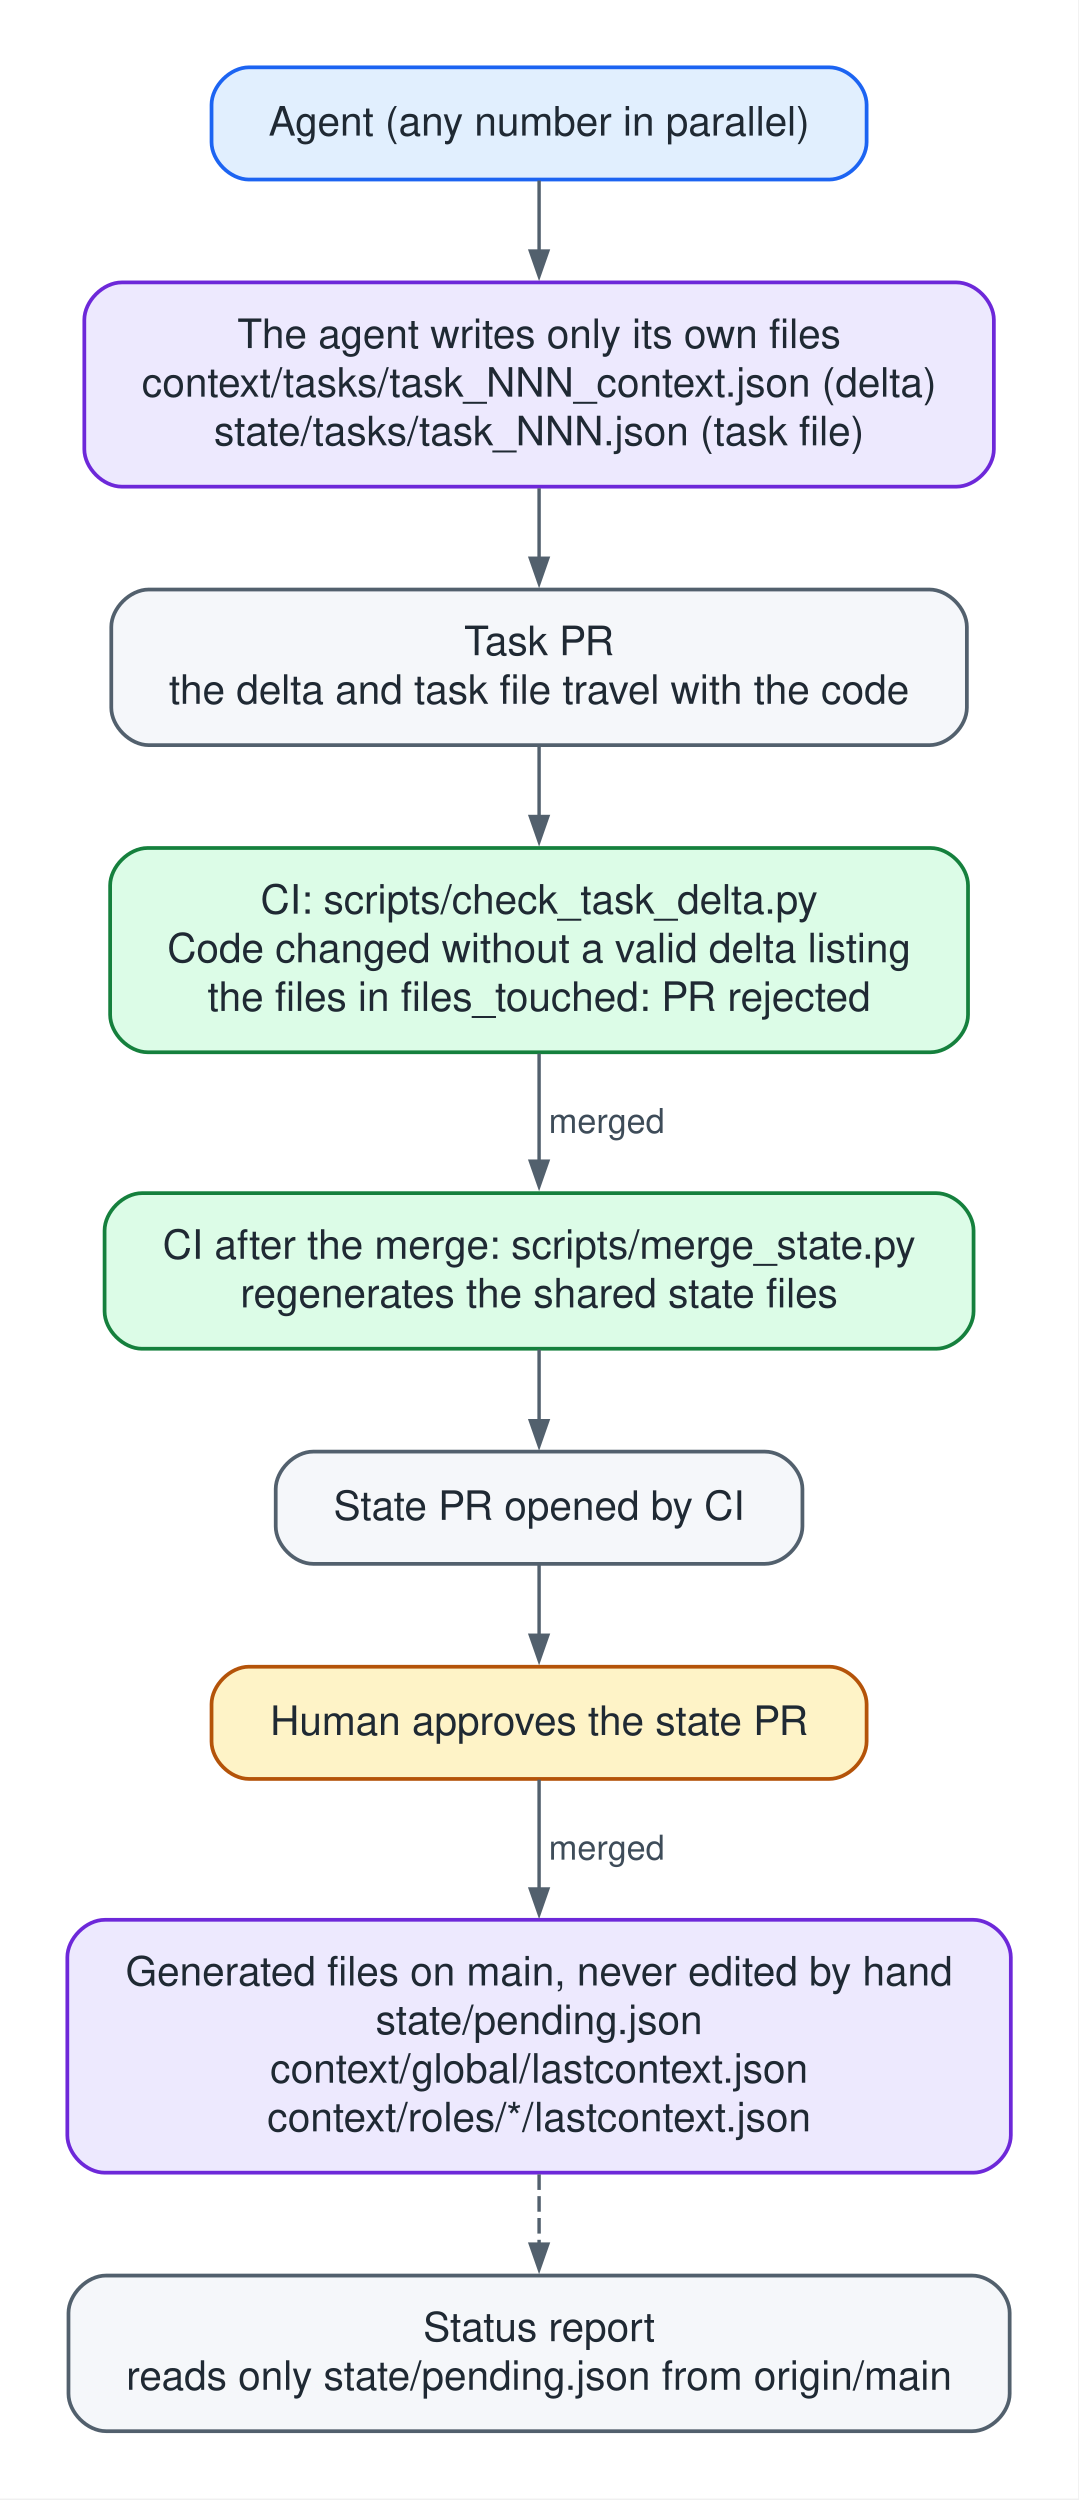
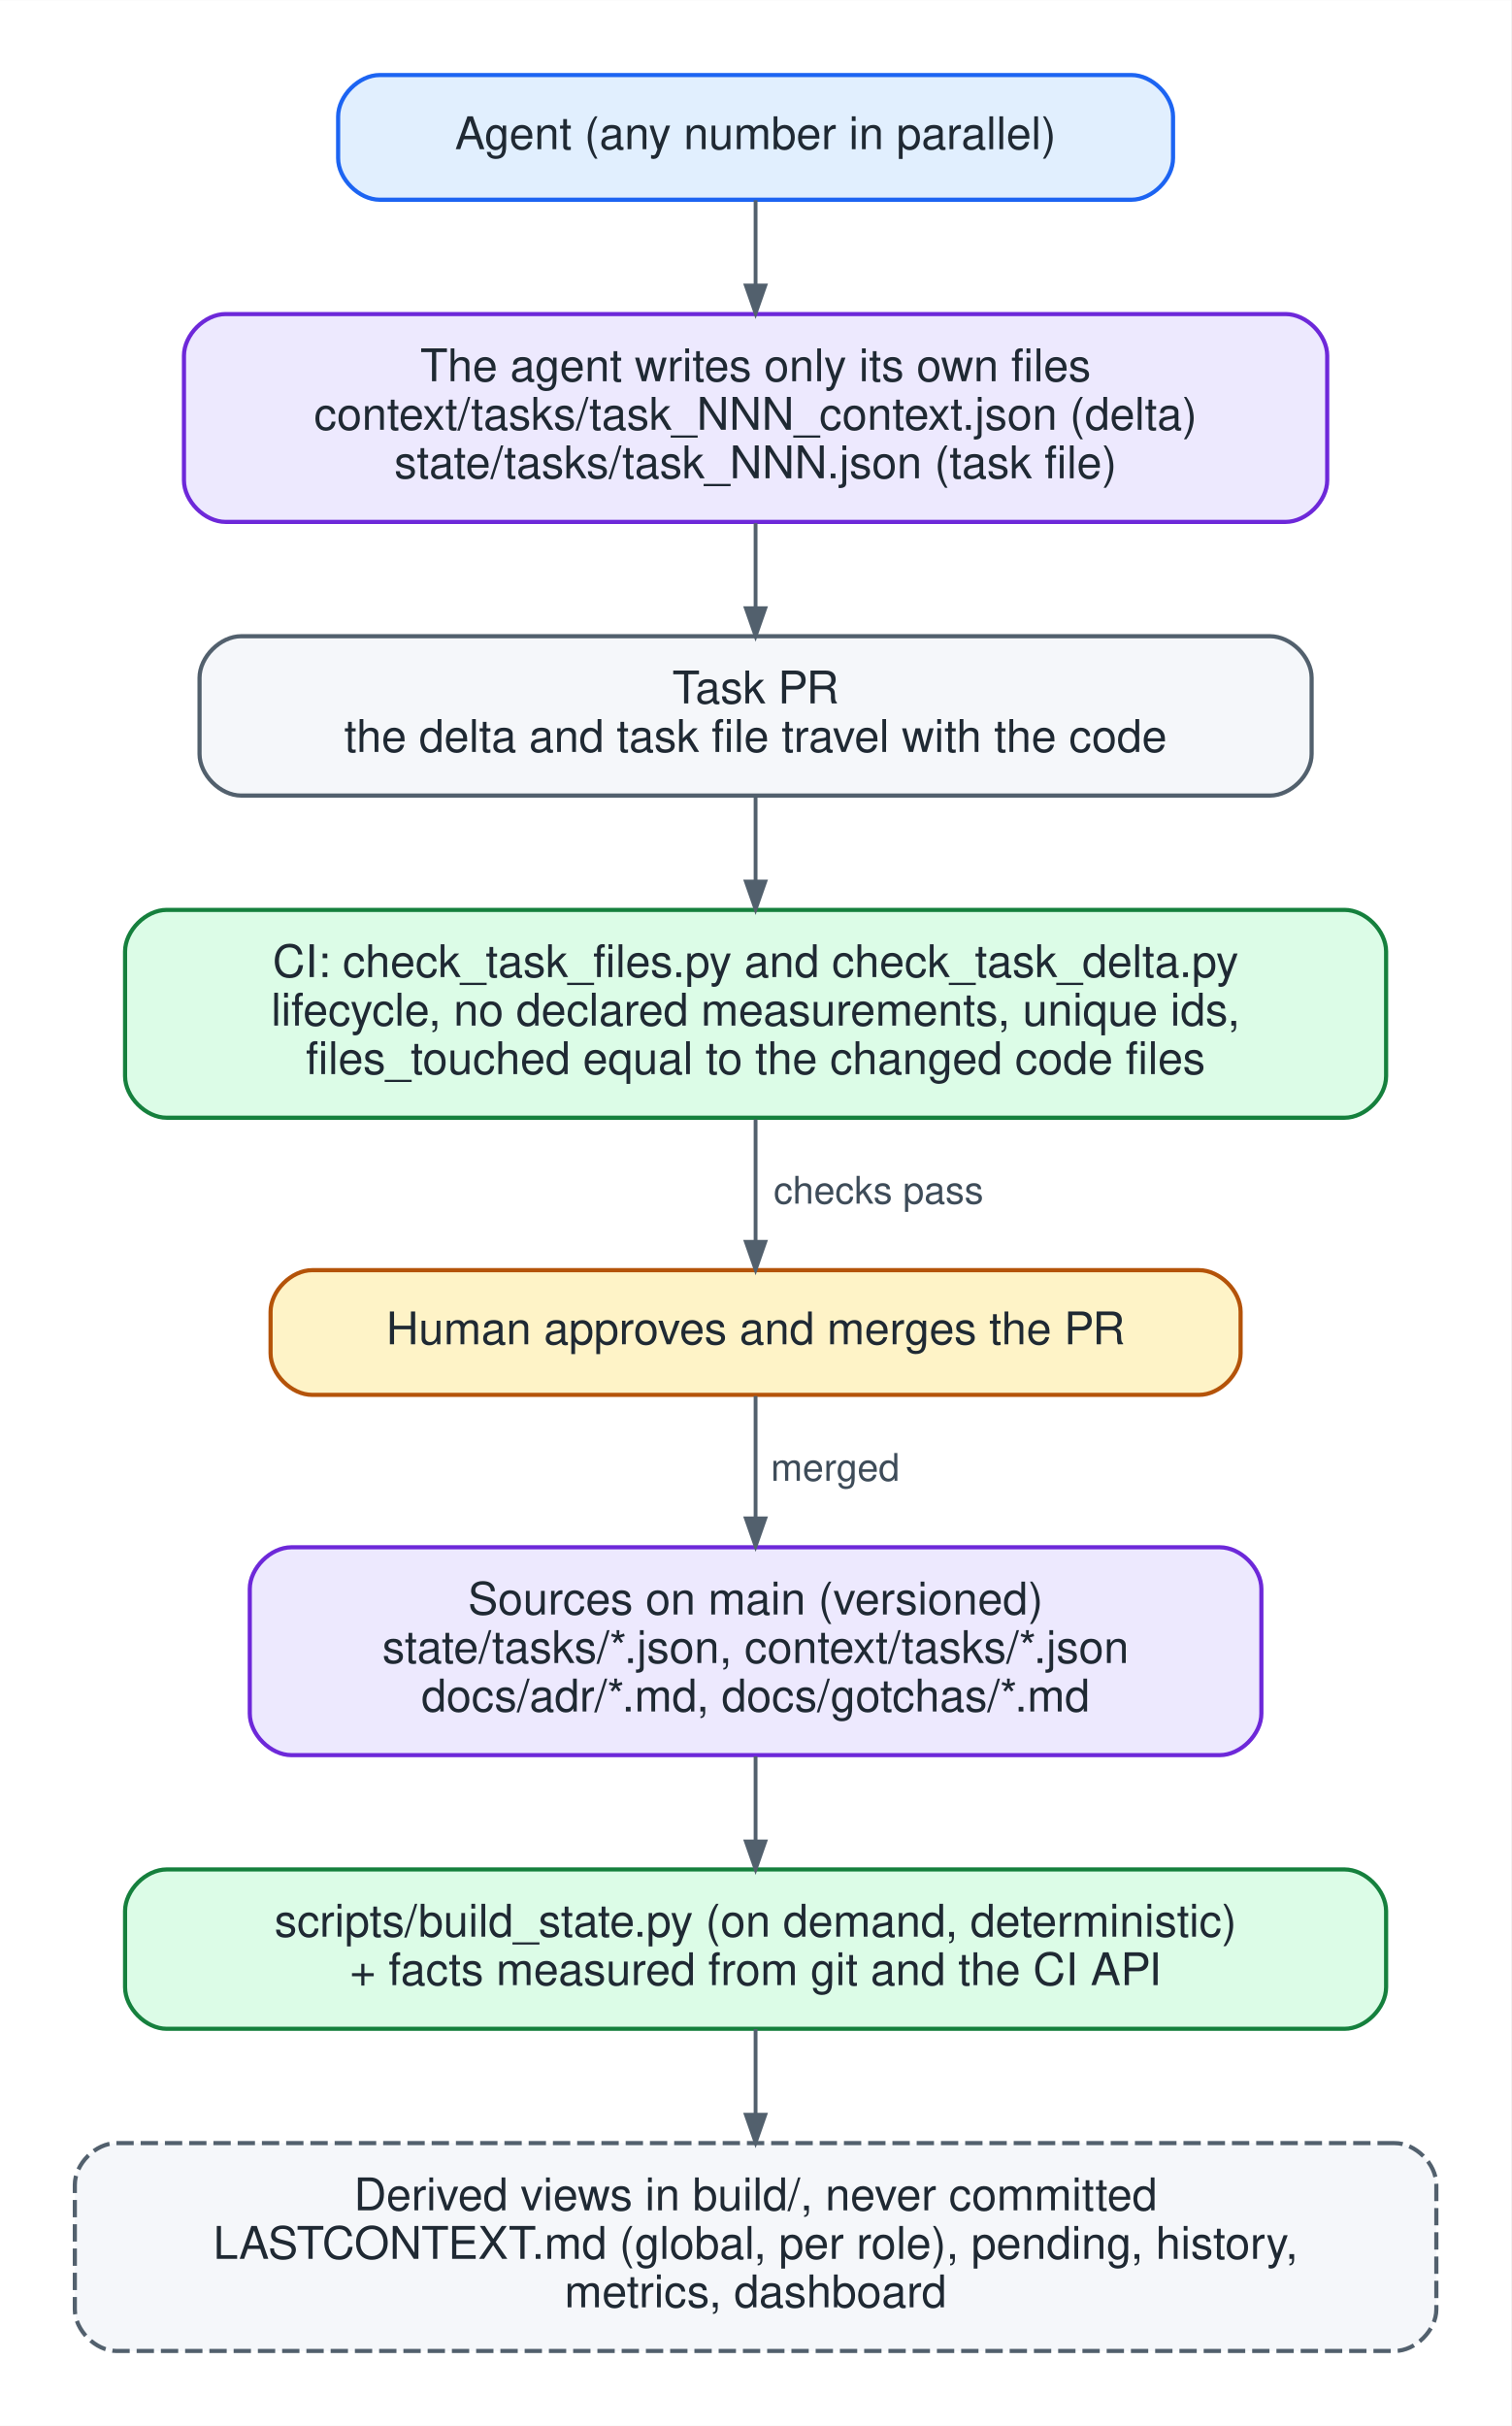
- <svg xmlns="http://www.w3.org/2000/svg" width="346pt" height="802pt" viewBox="0.00 0.00 346.00 802.00">
-   <g id="graph0" class="graph" transform="scale(1 1) rotate(0) translate(21.6 779.92)">
-     <polygon fill="white" stroke="none" points="-21.6,21.6 -21.6,-779.92 324.27,-779.92 324.27,21.6 -21.6,21.6" />
+ <svg xmlns="http://www.w3.org/2000/svg" width="436pt" height="700pt" viewBox="0.00 0.00 436.20 700.20">
+   <g id="graph0" class="graph" transform="scale(1 1) rotate(0) translate(21.6 678.6)">
+     <polygon fill="white" stroke="transparent" points="-21.6,21.6 -21.6,-678.6 414.6,-678.6 414.6,21.6 -21.6,21.6" />
    <g id="node1" class="node">
-       <path fill="#e1effe" stroke="#1c64f2" stroke-width="1.2" d="M244.41,-758.32C244.41,-758.32 58.26,-758.32 58.26,-758.32 52.26,-758.32 46.26,-752.32 46.26,-746.32 46.26,-746.32 46.26,-734.32 46.26,-734.32 46.26,-728.32 52.26,-722.32 58.26,-722.32 58.26,-722.32 244.41,-722.32 244.41,-722.32 250.41,-722.32 256.41,-728.32 256.41,-734.32 256.41,-734.32 256.41,-746.32 256.41,-746.32 256.41,-752.32 250.41,-758.32 244.41,-758.32" />
-       <text xml:space="preserve" text-anchor="middle" x="151.34" y="-736.42" font-family="Helvetica,sans-Serif" font-size="13.00" fill="#1f2933">Agent (any number in parallel)</text>
+       <path fill="#e1effe" stroke="#1c64f2" stroke-width="1.2" d="M305,-657C305,-657 88,-657 88,-657 82,-657 76,-651 76,-645 76,-645 76,-633 76,-633 76,-627 82,-621 88,-621 88,-621 305,-621 305,-621 311,-621 317,-627 317,-633 317,-633 317,-645 317,-645 317,-651 311,-657 305,-657" />
+       <text text-anchor="middle" x="196.5" y="-635.6" font-family="Helvetica,sans-Serif" font-size="13.00" fill="#1f2933">Agent (any number in parallel)</text>
    </g>
    <g id="node2" class="node">
-       <path fill="#ede9fe" stroke="#6d28d9" stroke-width="1.2" d="M285.23,-689.32C285.23,-689.32 17.45,-689.32 17.45,-689.32 11.45,-689.32 5.45,-683.32 5.45,-677.32 5.45,-677.32 5.45,-635.8 5.45,-635.8 5.45,-629.8 11.45,-623.8 17.45,-623.8 17.45,-623.8 285.23,-623.8 285.23,-623.8 291.23,-623.8 297.23,-629.8 297.23,-635.8 297.23,-635.8 297.23,-677.32 297.23,-677.32 297.23,-683.32 291.23,-689.32 285.23,-689.32" />
-       <text xml:space="preserve" text-anchor="middle" x="151.34" y="-668.26" font-family="Helvetica,sans-Serif" font-size="13.00" fill="#1f2933">The agent writes only its own files</text>
-       <text xml:space="preserve" text-anchor="middle" x="151.34" y="-652.66" font-family="Helvetica,sans-Serif" font-size="13.00" fill="#1f2933">context/tasks/task_NNN_context.json (delta)</text>
-       <text xml:space="preserve" text-anchor="middle" x="151.34" y="-637.06" font-family="Helvetica,sans-Serif" font-size="13.00" fill="#1f2933">state/tasks/task_NNN.json (task file)</text>
+       <path fill="#ede9fe" stroke="#6d28d9" stroke-width="1.2" d="M349.5,-588C349.5,-588 43.5,-588 43.5,-588 37.5,-588 31.5,-582 31.5,-576 31.5,-576 31.5,-540 31.5,-540 31.5,-534 37.5,-528 43.5,-528 43.5,-528 349.5,-528 349.5,-528 355.5,-528 361.5,-534 361.5,-540 361.5,-540 361.5,-576 361.5,-576 361.5,-582 355.5,-588 349.5,-588" />
+       <text text-anchor="middle" x="196.5" y="-568.6" font-family="Helvetica,sans-Serif" font-size="13.00" fill="#1f2933">The agent writes only its own files</text>
+       <text text-anchor="middle" x="196.5" y="-554.6" font-family="Helvetica,sans-Serif" font-size="13.00" fill="#1f2933">context/tasks/task_NNN_context.json (delta)</text>
+       <text text-anchor="middle" x="196.5" y="-540.6" font-family="Helvetica,sans-Serif" font-size="13.00" fill="#1f2933">state/tasks/task_NNN.json (task file)</text>
    </g>
    <g id="edge1" class="edge">
-       <path fill="none" stroke="#52606d" stroke-width="1.1" d="M151.34,-721.98C151.34,-715.24 151.34,-707.21 151.34,-699.14" />
-       <polygon fill="#52606d" stroke="#52606d" stroke-width="1.1" points="154.14,-699.39 151.34,-691.39 148.54,-699.39 154.14,-699.39" />
+       <path fill="none" stroke="#52606d" stroke-width="1.1" d="M196.5,-620.86C196.5,-613.64 196.5,-604.93 196.5,-596.35" />
+       <polygon fill="#52606d" stroke="#52606d" stroke-width="1.1" points="199.3,-596.23 196.5,-588.23 193.7,-596.23 199.3,-596.23" />
    </g>
    <g id="node3" class="node">
-       <path fill="#f5f7fa" stroke="#52606d" stroke-width="1.2" d="M276.57,-590.8C276.57,-590.8 26.1,-590.8 26.1,-590.8 20.1,-590.8 14.1,-584.8 14.1,-578.8 14.1,-578.8 14.1,-552.88 14.1,-552.88 14.1,-546.88 20.1,-540.88 26.1,-540.88 26.1,-540.88 276.57,-540.88 276.57,-540.88 282.57,-540.88 288.57,-546.88 288.57,-552.88 288.57,-552.88 288.57,-578.8 288.57,-578.8 288.57,-584.8 282.57,-590.8 276.57,-590.8" />
-       <text xml:space="preserve" text-anchor="middle" x="151.34" y="-569.74" font-family="Helvetica,sans-Serif" font-size="13.00" fill="#1f2933">Task PR</text>
-       <text xml:space="preserve" text-anchor="middle" x="151.34" y="-554.14" font-family="Helvetica,sans-Serif" font-size="13.00" fill="#1f2933">the delta and task file travel with the code</text>
+       <path fill="#f5f7fa" stroke="#52606d" stroke-width="1.2" d="M345,-495C345,-495 48,-495 48,-495 42,-495 36,-489 36,-483 36,-483 36,-461 36,-461 36,-455 42,-449 48,-449 48,-449 345,-449 345,-449 351,-449 357,-455 357,-461 357,-461 357,-483 357,-483 357,-489 351,-495 345,-495" />
+       <text text-anchor="middle" x="196.5" y="-475.6" font-family="Helvetica,sans-Serif" font-size="13.00" fill="#1f2933">Task PR</text>
+       <text text-anchor="middle" x="196.5" y="-461.6" font-family="Helvetica,sans-Serif" font-size="13.00" fill="#1f2933">the delta and task file travel with the code</text>
    </g>
    <g id="edge2" class="edge">
-       <path fill="none" stroke="#52606d" stroke-width="1.1" d="M151.34,-623.28C151.34,-615.82 151.34,-607.88 151.34,-600.37" />
-       <polygon fill="#52606d" stroke="#52606d" stroke-width="1.1" points="154.14,-600.83 151.34,-592.83 148.54,-600.83 154.14,-600.83" />
+       <path fill="none" stroke="#52606d" stroke-width="1.1" d="M196.5,-527.62C196.5,-519.69 196.5,-511.09 196.5,-503.11" />
+       <polygon fill="#52606d" stroke="#52606d" stroke-width="1.1" points="199.3,-503.08 196.5,-495.08 193.7,-503.08 199.3,-503.08" />
    </g>
    <g id="node4" class="node">
-       <path fill="#dcfce7" stroke="#15803d" stroke-width="1.2" d="M276.94,-507.88C276.94,-507.88 25.73,-507.88 25.73,-507.88 19.73,-507.88 13.73,-501.88 13.73,-495.88 13.73,-495.88 13.73,-454.36 13.73,-454.36 13.73,-448.36 19.73,-442.36 25.73,-442.36 25.73,-442.36 276.94,-442.36 276.94,-442.36 282.94,-442.36 288.94,-448.36 288.94,-454.36 288.94,-454.36 288.94,-495.88 288.94,-495.88 288.94,-501.88 282.94,-507.88 276.94,-507.88" />
-       <text xml:space="preserve" text-anchor="middle" x="151.34" y="-486.82" font-family="Helvetica,sans-Serif" font-size="13.00" fill="#1f2933">CI: scripts/check_task_delta.py</text>
-       <text xml:space="preserve" text-anchor="middle" x="151.34" y="-471.22" font-family="Helvetica,sans-Serif" font-size="13.00" fill="#1f2933">Code changed without a valid delta listing</text>
-       <text xml:space="preserve" text-anchor="middle" x="151.34" y="-455.62" font-family="Helvetica,sans-Serif" font-size="13.00" fill="#1f2933">the files in files_touched: PR rejected</text>
+       <path fill="#dcfce7" stroke="#15803d" stroke-width="1.2" d="M366.5,-416C366.5,-416 26.5,-416 26.5,-416 20.5,-416 14.5,-410 14.5,-404 14.5,-404 14.5,-368 14.5,-368 14.5,-362 20.5,-356 26.5,-356 26.5,-356 366.5,-356 366.5,-356 372.5,-356 378.5,-362 378.5,-368 378.5,-368 378.5,-404 378.5,-404 378.5,-410 372.5,-416 366.5,-416" />
+       <text text-anchor="middle" x="196.5" y="-396.6" font-family="Helvetica,sans-Serif" font-size="13.00" fill="#1f2933">CI: check_task_files.py and check_task_delta.py</text>
+       <text text-anchor="middle" x="196.5" y="-382.6" font-family="Helvetica,sans-Serif" font-size="13.00" fill="#1f2933">lifecycle, no declared measurements, unique ids,</text>
+       <text text-anchor="middle" x="196.5" y="-368.6" font-family="Helvetica,sans-Serif" font-size="13.00" fill="#1f2933">files_touched equal to the changed code files</text>
    </g>
    <g id="edge3" class="edge">
-       <path fill="none" stroke="#52606d" stroke-width="1.1" d="M151.34,-540.6C151.34,-533.52 151.34,-525.58 151.34,-517.75" />
-       <polygon fill="#52606d" stroke="#52606d" stroke-width="1.1" points="154.14,-517.99 151.34,-509.99 148.54,-517.99 154.14,-517.99" />
+       <path fill="none" stroke="#52606d" stroke-width="1.1" d="M196.5,-448.93C196.5,-441.42 196.5,-432.8 196.5,-424.43" />
+       <polygon fill="#52606d" stroke="#52606d" stroke-width="1.1" points="199.3,-424.19 196.5,-416.19 193.7,-424.19 199.3,-424.19" />
    </g>
    <g id="node5" class="node">
-       <path fill="#dcfce7" stroke="#15803d" stroke-width="1.2" d="M278.72,-397.16C278.72,-397.16 23.95,-397.16 23.95,-397.16 17.95,-397.16 11.95,-391.16 11.95,-385.16 11.95,-385.16 11.95,-359.24 11.95,-359.24 11.95,-353.24 17.95,-347.24 23.95,-347.24 23.95,-347.24 278.72,-347.24 278.72,-347.24 284.72,-347.24 290.72,-353.24 290.72,-359.24 290.72,-359.24 290.72,-385.16 290.72,-385.16 290.72,-391.16 284.72,-397.16 278.72,-397.16" />
-       <text xml:space="preserve" text-anchor="middle" x="151.34" y="-376.1" font-family="Helvetica,sans-Serif" font-size="13.00" fill="#1f2933">CI after the merge: scripts/merge_state.py</text>
-       <text xml:space="preserve" text-anchor="middle" x="151.34" y="-360.5" font-family="Helvetica,sans-Serif" font-size="13.00" fill="#1f2933">regenerates the shared state files</text>
+       <path fill="#fef3c7" stroke="#b45309" stroke-width="1.2" d="M324.5,-312C324.5,-312 68.5,-312 68.5,-312 62.5,-312 56.5,-306 56.5,-300 56.5,-300 56.5,-288 56.5,-288 56.5,-282 62.5,-276 68.5,-276 68.5,-276 324.5,-276 324.5,-276 330.5,-276 336.5,-282 336.5,-288 336.5,-288 336.5,-300 336.5,-300 336.5,-306 330.5,-312 324.5,-312" />
+       <text text-anchor="middle" x="196.5" y="-290.6" font-family="Helvetica,sans-Serif" font-size="13.00" fill="#1f2933">Human approves and merges the PR</text>
    </g>
    <g id="edge4" class="edge">
-       <path fill="none" stroke="#52606d" stroke-width="1.1" d="M151.34,-441.91C151.34,-430.85 151.34,-418.43 151.34,-407.22" />
-       <polygon fill="#52606d" stroke="#52606d" stroke-width="1.1" points="154.14,-407.42 151.34,-399.42 148.54,-407.42 154.14,-407.42" />
-       <text xml:space="preserve" text-anchor="middle" x="171.51" y="-416.46" font-family="Helvetica,sans-Serif" font-size="11.00" fill="#3e4c59"> merged</text>
+       <path fill="none" stroke="#52606d" stroke-width="1.1" d="M196.5,-355.53C196.5,-344.2 196.5,-331.38 196.5,-320.46" />
+       <polygon fill="#52606d" stroke="#52606d" stroke-width="1.1" points="199.3,-320.18 196.5,-312.18 193.7,-320.18 199.3,-320.18" />
+       <text text-anchor="middle" x="232" y="-331.2" font-family="Helvetica,sans-Serif" font-size="11.00" fill="#3e4c59"> checks pass</text>
    </g>
    <g id="node6" class="node">
-       <path fill="#f5f7fa" stroke="#52606d" stroke-width="1.2" d="M223.82,-314.24C223.82,-314.24 78.85,-314.24 78.85,-314.24 72.85,-314.24 66.85,-308.24 66.85,-302.24 66.85,-302.24 66.85,-290.24 66.85,-290.24 66.85,-284.24 72.85,-278.24 78.85,-278.24 78.85,-278.24 223.82,-278.24 223.82,-278.24 229.82,-278.24 235.82,-284.24 235.82,-290.24 235.82,-290.24 235.82,-302.24 235.82,-302.24 235.82,-308.24 229.82,-314.24 223.82,-314.24" />
-       <text xml:space="preserve" text-anchor="middle" x="151.34" y="-292.34" font-family="Helvetica,sans-Serif" font-size="13.00" fill="#1f2933">State PR opened by CI</text>
+       <path fill="#ede9fe" stroke="#6d28d9" stroke-width="1.2" d="M330.5,-232C330.5,-232 62.5,-232 62.5,-232 56.5,-232 50.5,-226 50.5,-220 50.5,-220 50.5,-184 50.5,-184 50.5,-178 56.5,-172 62.5,-172 62.5,-172 330.5,-172 330.5,-172 336.5,-172 342.5,-178 342.5,-184 342.5,-184 342.5,-220 342.5,-220 342.5,-226 336.5,-232 330.5,-232" />
+       <text text-anchor="middle" x="196.5" y="-212.6" font-family="Helvetica,sans-Serif" font-size="13.00" fill="#1f2933">Sources on main (versioned)</text>
+       <text text-anchor="middle" x="196.5" y="-198.6" font-family="Helvetica,sans-Serif" font-size="13.00" fill="#1f2933">state/tasks/*.json, context/tasks/*.json</text>
+       <text text-anchor="middle" x="196.5" y="-184.6" font-family="Helvetica,sans-Serif" font-size="13.00" fill="#1f2933">docs/adr/*.md, docs/gotchas/*.md</text>
    </g>
    <g id="edge5" class="edge">
-       <path fill="none" stroke="#52606d" stroke-width="1.1" d="M151.34,-346.98C151.34,-339.6 151.34,-331.45 151.34,-323.91" />
-       <polygon fill="#52606d" stroke="#52606d" stroke-width="1.1" points="154.14,-324.15 151.34,-316.15 148.54,-324.15 154.14,-324.15" />
+       <path fill="none" stroke="#52606d" stroke-width="1.1" d="M196.5,-275.65C196.5,-265.69 196.5,-252.78 196.5,-240.61" />
+       <polygon fill="#52606d" stroke="#52606d" stroke-width="1.1" points="199.3,-240.34 196.5,-232.34 193.7,-240.34 199.3,-240.34" />
+       <text text-anchor="middle" x="219.5" y="-251.2" font-family="Helvetica,sans-Serif" font-size="11.00" fill="#3e4c59"> merged</text>
    </g>
    <g id="node7" class="node">
-       <path fill="#fef3c7" stroke="#b45309" stroke-width="1.2" d="M244.41,-245.24C244.41,-245.24 58.26,-245.24 58.26,-245.24 52.26,-245.24 46.26,-239.24 46.26,-233.24 46.26,-233.24 46.26,-221.24 46.26,-221.24 46.26,-215.24 52.26,-209.24 58.26,-209.24 58.26,-209.24 244.41,-209.24 244.41,-209.24 250.41,-209.24 256.41,-215.24 256.41,-221.24 256.41,-221.24 256.41,-233.24 256.41,-233.24 256.41,-239.24 250.41,-245.24 244.41,-245.24" />
-       <text xml:space="preserve" text-anchor="middle" x="151.34" y="-223.34" font-family="Helvetica,sans-Serif" font-size="13.00" fill="#1f2933">Human approves the state PR</text>
+       <path fill="#dcfce7" stroke="#15803d" stroke-width="1.2" d="M366.5,-139C366.5,-139 26.5,-139 26.5,-139 20.5,-139 14.5,-133 14.5,-127 14.5,-127 14.5,-105 14.5,-105 14.5,-99 20.5,-93 26.5,-93 26.5,-93 366.5,-93 366.5,-93 372.5,-93 378.5,-99 378.5,-105 378.5,-105 378.5,-127 378.5,-127 378.5,-133 372.5,-139 366.5,-139" />
+       <text text-anchor="middle" x="196.5" y="-119.6" font-family="Helvetica,sans-Serif" font-size="13.00" fill="#1f2933">scripts/build_state.py (on demand, deterministic)</text>
+       <text text-anchor="middle" x="196.5" y="-105.6" font-family="Helvetica,sans-Serif" font-size="13.00" fill="#1f2933">+ facts measured from git and the CI API</text>
    </g>
    <g id="edge6" class="edge">
-       <path fill="none" stroke="#52606d" stroke-width="1.1" d="M151.34,-277.99C151.34,-271.08 151.34,-262.97 151.34,-255.32" />
-       <polygon fill="#52606d" stroke="#52606d" stroke-width="1.1" points="154.14,-255.33 151.34,-247.33 148.54,-255.33 154.14,-255.33" />
+       <path fill="none" stroke="#52606d" stroke-width="1.1" d="M196.5,-171.62C196.5,-163.69 196.5,-155.09 196.5,-147.11" />
+       <polygon fill="#52606d" stroke="#52606d" stroke-width="1.1" points="199.3,-147.08 196.5,-139.08 193.7,-147.08 199.3,-147.08" />
    </g>
    <g id="node8" class="node">
-       <path fill="#ede9fe" stroke="#6d28d9" stroke-width="1.2" d="M290.67,-164.04C290.67,-164.04 12,-164.04 12,-164.04 6,-164.04 0,-158.04 0,-152.04 0,-152.04 0,-94.92 0,-94.92 0,-88.92 6,-82.92 12,-82.92 12,-82.92 290.67,-82.92 290.67,-82.92 296.67,-82.92 302.67,-88.92 302.67,-94.92 302.67,-94.92 302.67,-152.04 302.67,-152.04 302.67,-158.04 296.67,-164.04 290.67,-164.04" />
-       <text xml:space="preserve" text-anchor="middle" x="151.34" y="-142.98" font-family="Helvetica,sans-Serif" font-size="13.00" fill="#1f2933">Generated files on main, never edited by hand</text>
-       <text xml:space="preserve" text-anchor="middle" x="151.34" y="-127.38" font-family="Helvetica,sans-Serif" font-size="13.00" fill="#1f2933">state/pending.json</text>
-       <text xml:space="preserve" text-anchor="middle" x="151.34" y="-111.78" font-family="Helvetica,sans-Serif" font-size="13.00" fill="#1f2933">context/global/lastcontext.json</text>
-       <text xml:space="preserve" text-anchor="middle" x="151.34" y="-96.18" font-family="Helvetica,sans-Serif" font-size="13.00" fill="#1f2933">context/roles/*/lastcontext.json</text>
+       <path fill="#f5f7fa" stroke="#52606d" stroke-width="1.2" stroke-dasharray="5,2" d="M381,-60C381,-60 12,-60 12,-60 6,-60 0,-54 0,-48 0,-48 0,-12 0,-12 0,-6 6,0 12,0 12,0 381,0 381,0 387,0 393,-6 393,-12 393,-12 393,-48 393,-48 393,-54 387,-60 381,-60" />
+       <text text-anchor="middle" x="196.5" y="-40.6" font-family="Helvetica,sans-Serif" font-size="13.00" fill="#1f2933">Derived views in build/, never committed</text>
+       <text text-anchor="middle" x="196.5" y="-26.6" font-family="Helvetica,sans-Serif" font-size="13.00" fill="#1f2933">LASTCONTEXT.md (global, per role), pending, history,</text>
+       <text text-anchor="middle" x="196.5" y="-12.6" font-family="Helvetica,sans-Serif" font-size="13.00" fill="#1f2933">metrics, dashboard</text>
    </g>
    <g id="edge7" class="edge">
-       <path fill="none" stroke="#52606d" stroke-width="1.1" d="M151.34,-208.98C151.34,-199.22 151.34,-186.47 151.34,-173.85" />
-       <polygon fill="#52606d" stroke="#52606d" stroke-width="1.1" points="154.14,-173.93 151.34,-165.93 148.54,-173.93 154.14,-173.93" />
-       <text xml:space="preserve" text-anchor="middle" x="171.51" y="-183.34" font-family="Helvetica,sans-Serif" font-size="11.00" fill="#3e4c59"> merged</text>
-     </g>
-     <g id="node9" class="node">
-       <path fill="#f5f7fa" stroke="#52606d" stroke-width="1.2" d="M290.3,-49.92C290.3,-49.92 12.37,-49.92 12.37,-49.92 6.37,-49.92 0.37,-43.92 0.37,-37.92 0.37,-37.92 0.37,-12 0.37,-12 0.37,-6 6.37,0 12.37,0 12.37,0 290.3,0 290.3,0 296.3,0 302.3,-6 302.3,-12 302.3,-12 302.3,-37.92 302.3,-37.92 302.3,-43.92 296.3,-49.92 290.3,-49.92" />
-       <text xml:space="preserve" text-anchor="middle" x="151.34" y="-28.86" font-family="Helvetica,sans-Serif" font-size="13.00" fill="#1f2933">Status report</text>
-       <text xml:space="preserve" text-anchor="middle" x="151.34" y="-13.26" font-family="Helvetica,sans-Serif" font-size="13.00" fill="#1f2933">reads only state/pending.json from origin/main</text>
-     </g>
-     <g id="edge8" class="edge">
-       <path fill="none" stroke="#52606d" stroke-width="1.1" stroke-dasharray="5,2" d="M151.34,-82.39C151.34,-74.91 151.34,-67.16 151.34,-59.89" />
-       <polygon fill="#52606d" stroke="#52606d" stroke-width="1.1" points="154.14,-60.01 151.34,-52.01 148.54,-60.01 154.14,-60.01" />
+       <path fill="none" stroke="#52606d" stroke-width="1.1" d="M196.5,-92.93C196.5,-85.42 196.5,-76.8 196.5,-68.43" />
+       <polygon fill="#52606d" stroke="#52606d" stroke-width="1.1" points="199.3,-68.19 196.5,-60.19 193.7,-68.19 199.3,-68.19" />
    </g>
  </g>
</svg>
